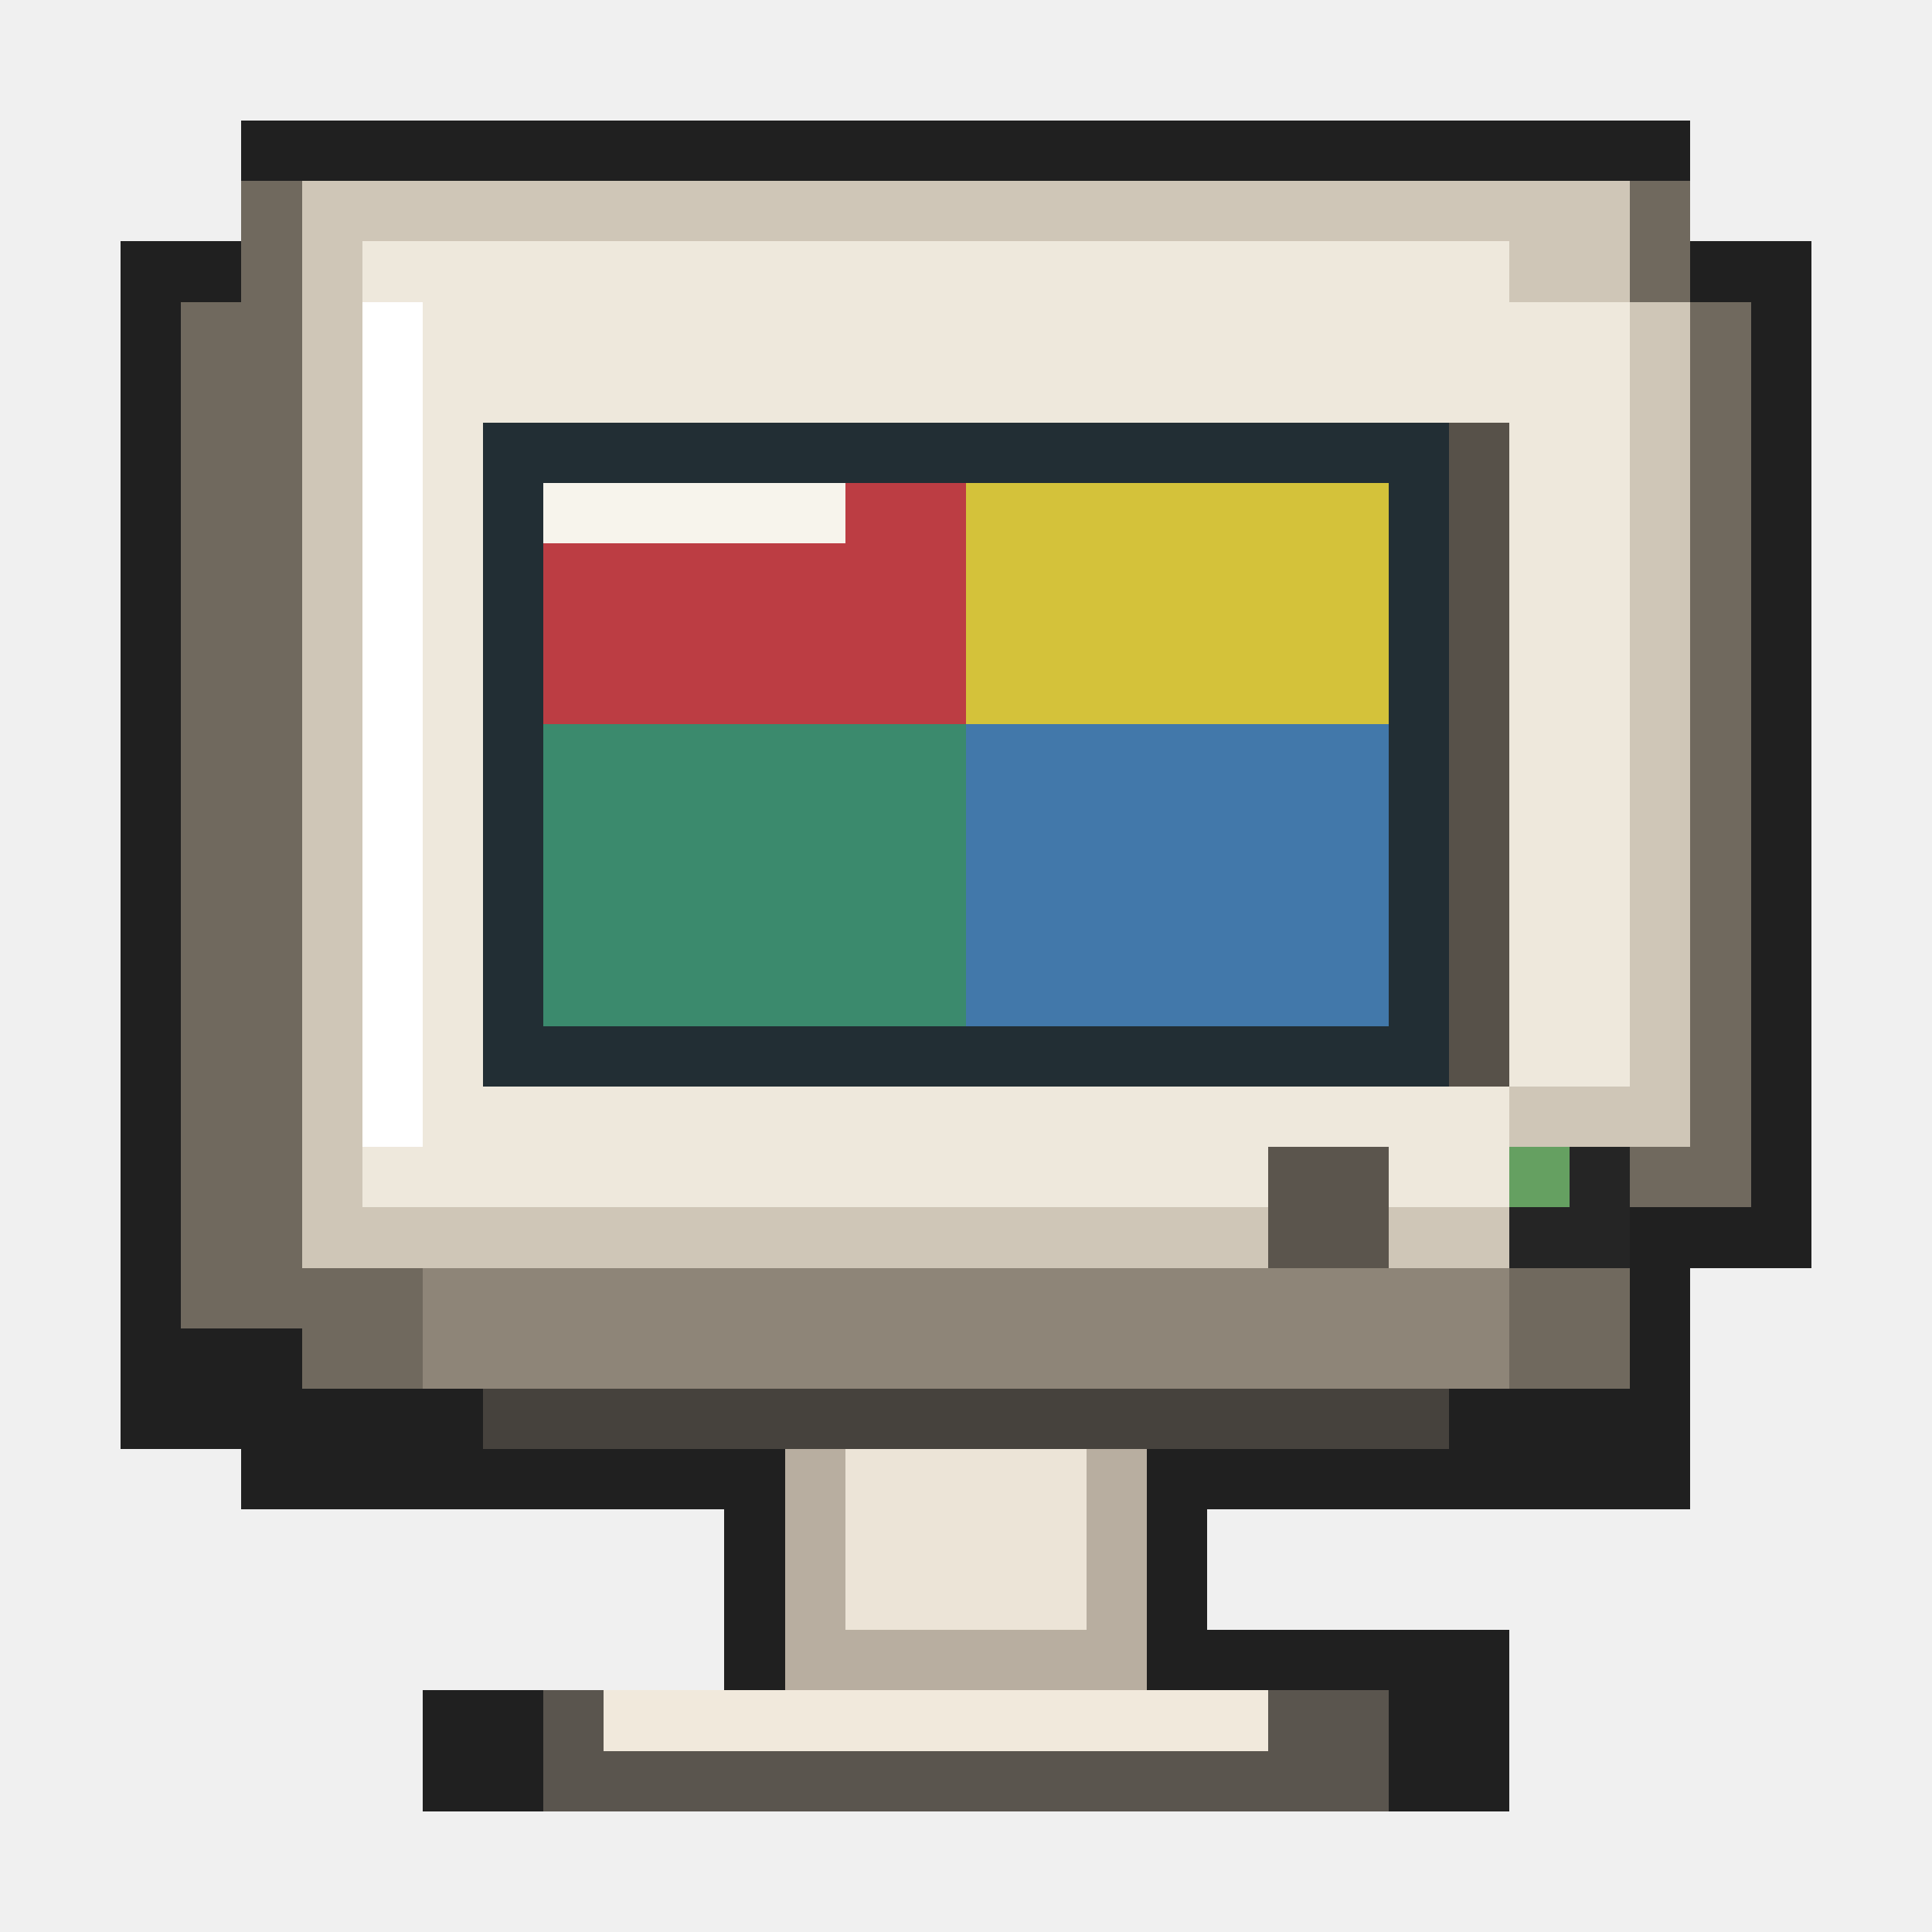
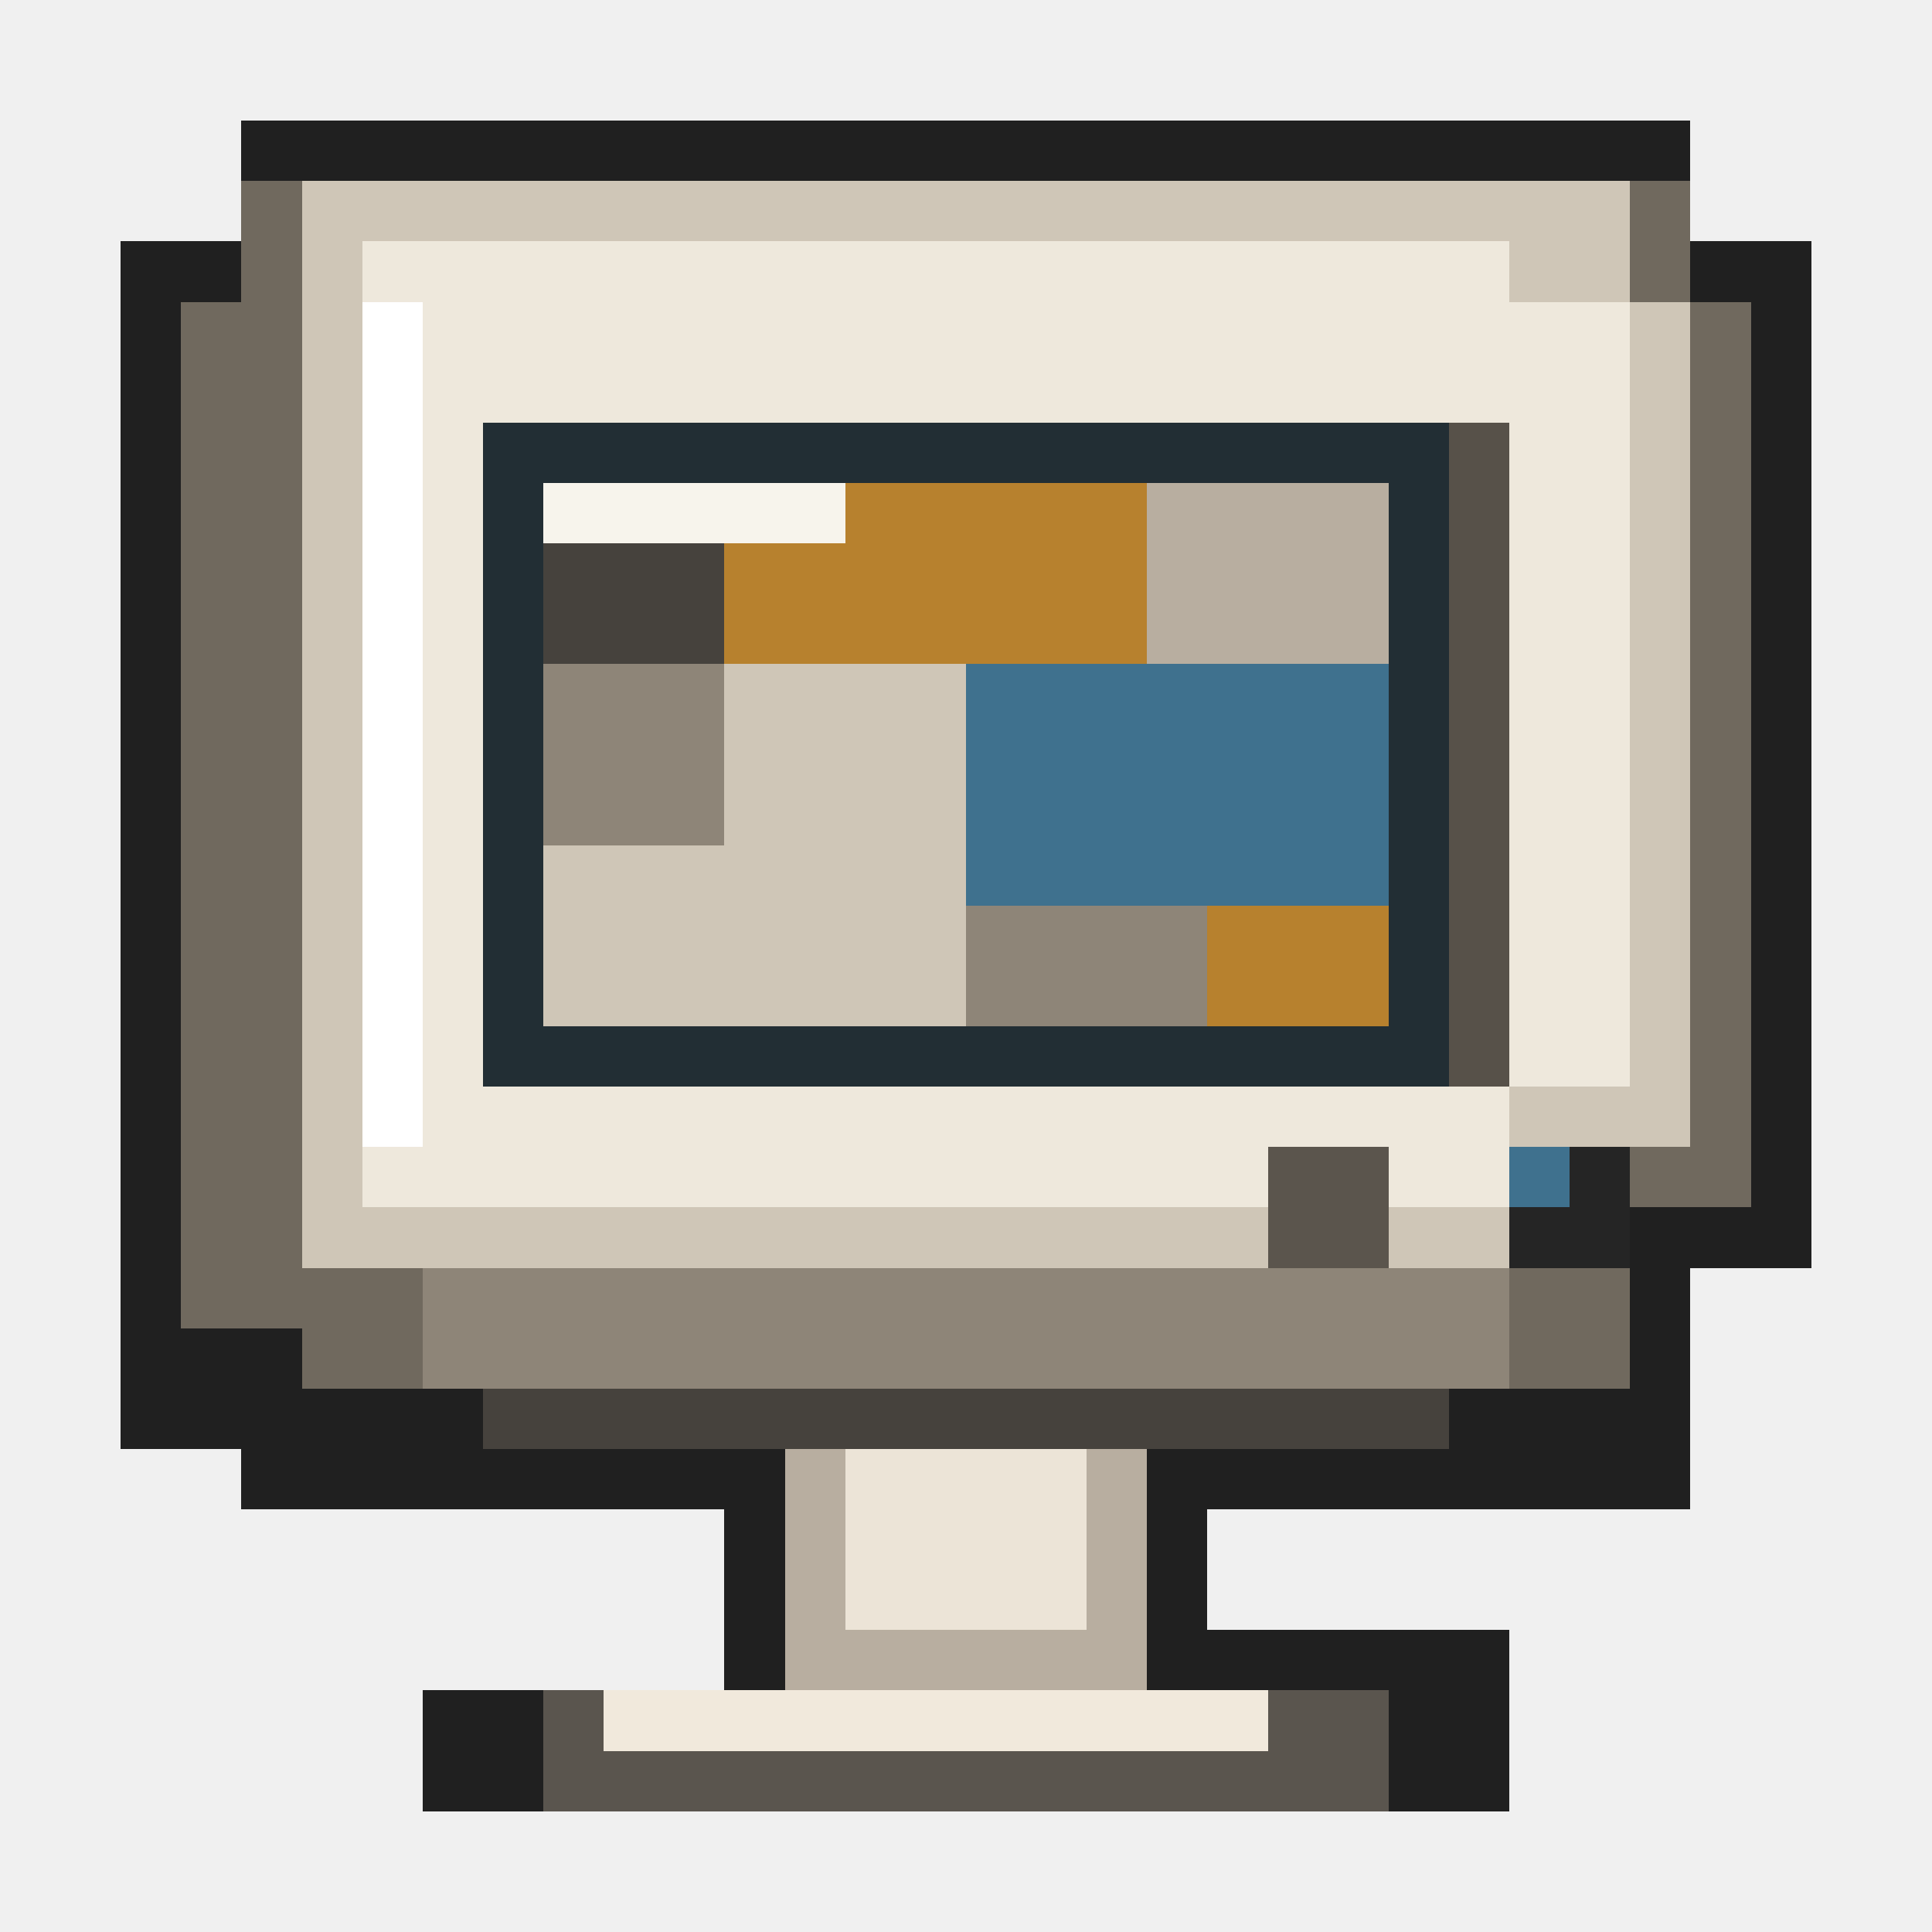
<svg xmlns="http://www.w3.org/2000/svg" viewBox="0 0 32 32" shape-rendering="crispEdges" data-m98-concept="display-properties" data-m98-grid="32">
  <path fill="#202020" d="M4 2H28V4H30V21H28V25H20V27H25V30H7V28H12V25H4V24H2V4H4Z" />
  <path fill="#70695e" d="M4 3H28V5H29V20H27V23H5V22H3V5H4Z" />
  <path fill="#cfc6b7" d="M5 3H27V5H28V19H27V21H5Z" />
  <path fill="#eee8dc" d="M6 4H25V5H27V18H25V20H6Z" />
  <rect fill="#222e34" x="8" y="7" width="16" height="11" />
  <rect fill="#eeeae0" x="9" y="8" width="14" height="9" />
-   <rect fill="#bc3d43" x="9" y="8" width="7" height="4" />
-   <rect fill="#d4c23a" x="16" y="8" width="7" height="4" />
-   <rect fill="#3b8a6d" x="9" y="12" width="7" height="5" />
-   <rect fill="#4278aa" x="16" y="12" width="7" height="5" />
+   <rect fill="#46423d" x="9" y="8" width="3" height="3" />
+   <rect fill="#8e8578" x="9" y="11" width="3" height="3" />
+   <rect fill="#cfc6b7" x="9" y="14" width="3" height="3" />
+   <rect fill="#b7812e" x="12" y="8" width="7" height="3" />
+   <rect fill="#b8aea0" x="19" y="8" width="4" height="3" />
+   <rect fill="#cfc6b7" x="12" y="11" width="4" height="6" />
+   <rect fill="#3f718e" x="16" y="11" width="7" height="4" />
+   <rect fill="#8e8578" x="16" y="15" width="4" height="2" />
+   <rect fill="#b7812e" x="20" y="15" width="3" height="2" />
  <rect fill="#f7f4ec" x="9" y="8" width="5" height="1" />
  <rect fill="#ffffff" x="6" y="5" width="1" height="14" />
  <rect fill="#575149" x="24" y="7" width="1" height="11" />
  <rect fill="#8e8578" x="7" y="21" width="18" height="2" />
  <rect fill="#46423d" x="8" y="23" width="16" height="1" />
  <rect fill="#252525" x="25" y="19" width="2" height="2" />
-   <rect fill="#65a061" x="25" y="19" width="1" height="1" />
+   <rect fill="#3f718e" x="25" y="19" width="1" height="1" />
  <rect fill="#5b554d" x="21" y="19" width="2" height="2" />
  <rect fill="#b8aea0" x="13" y="24" width="6" height="4" />
  <rect fill="#ece4d7" x="14" y="24" width="4" height="3" />
  <rect fill="#5a554e" x="9" y="28" width="14" height="2" />
  <rect fill="#f1e9dc" x="10" y="28" width="11" height="1" />
</svg>
